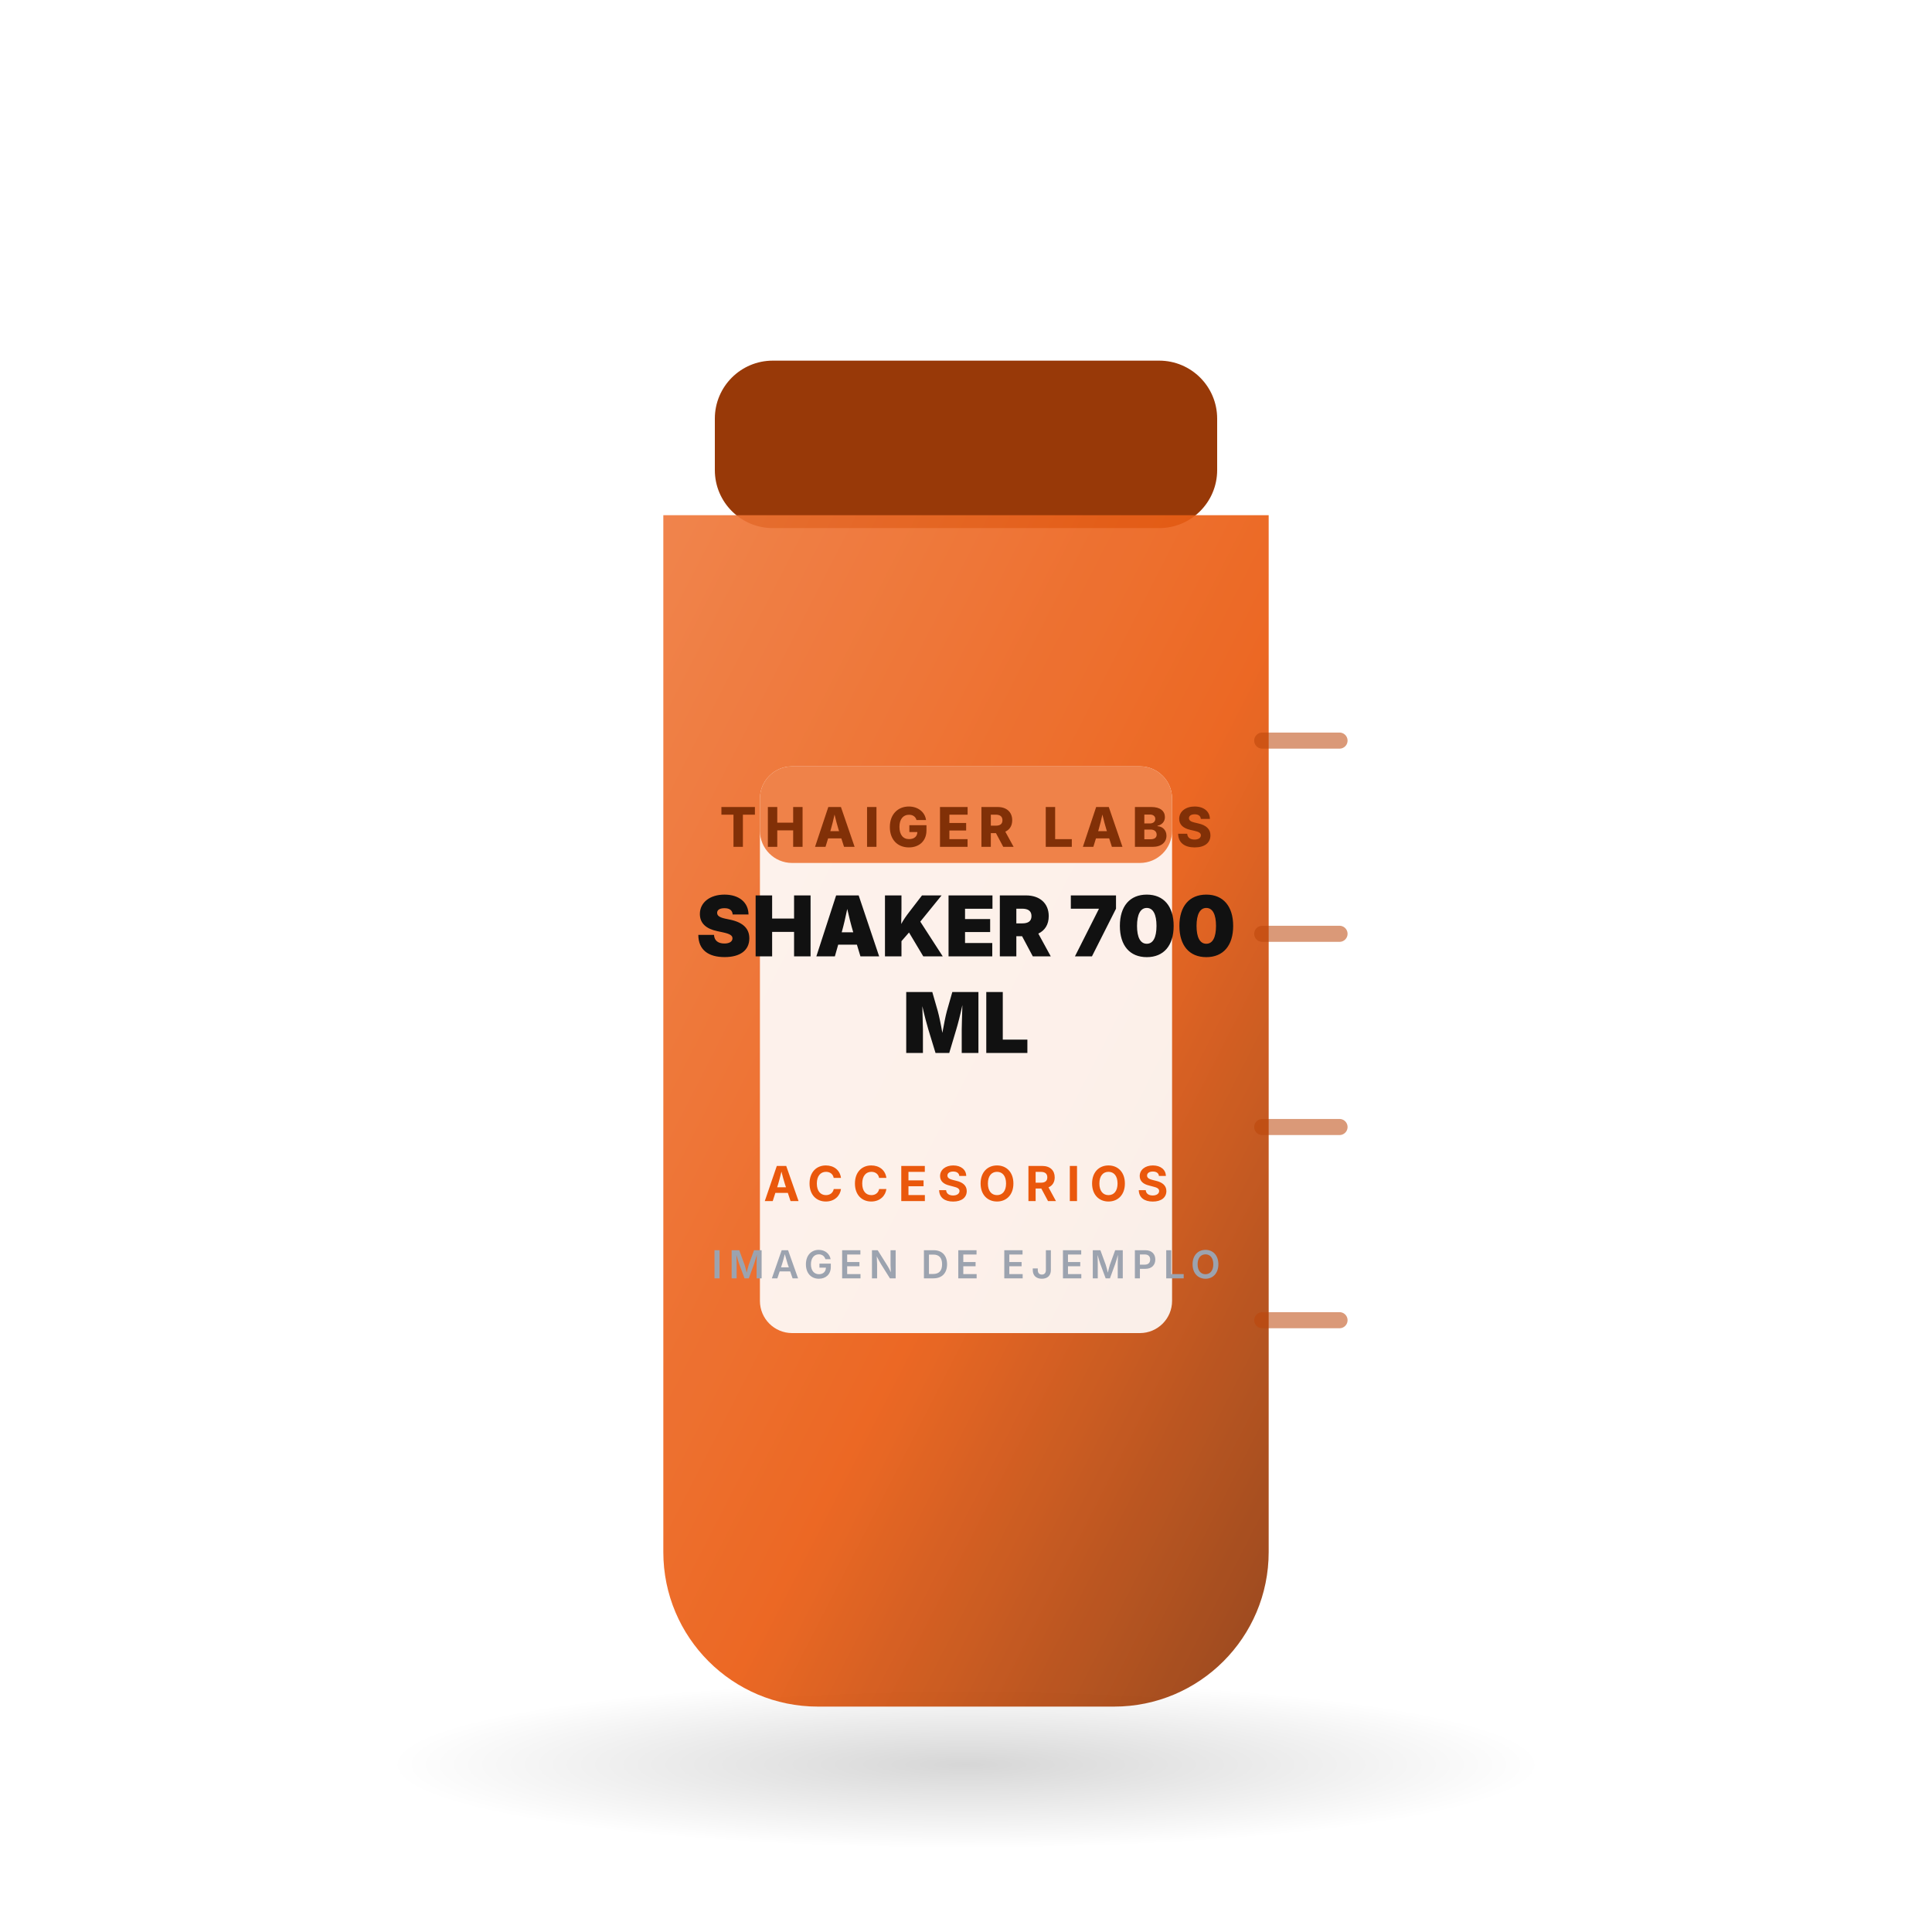
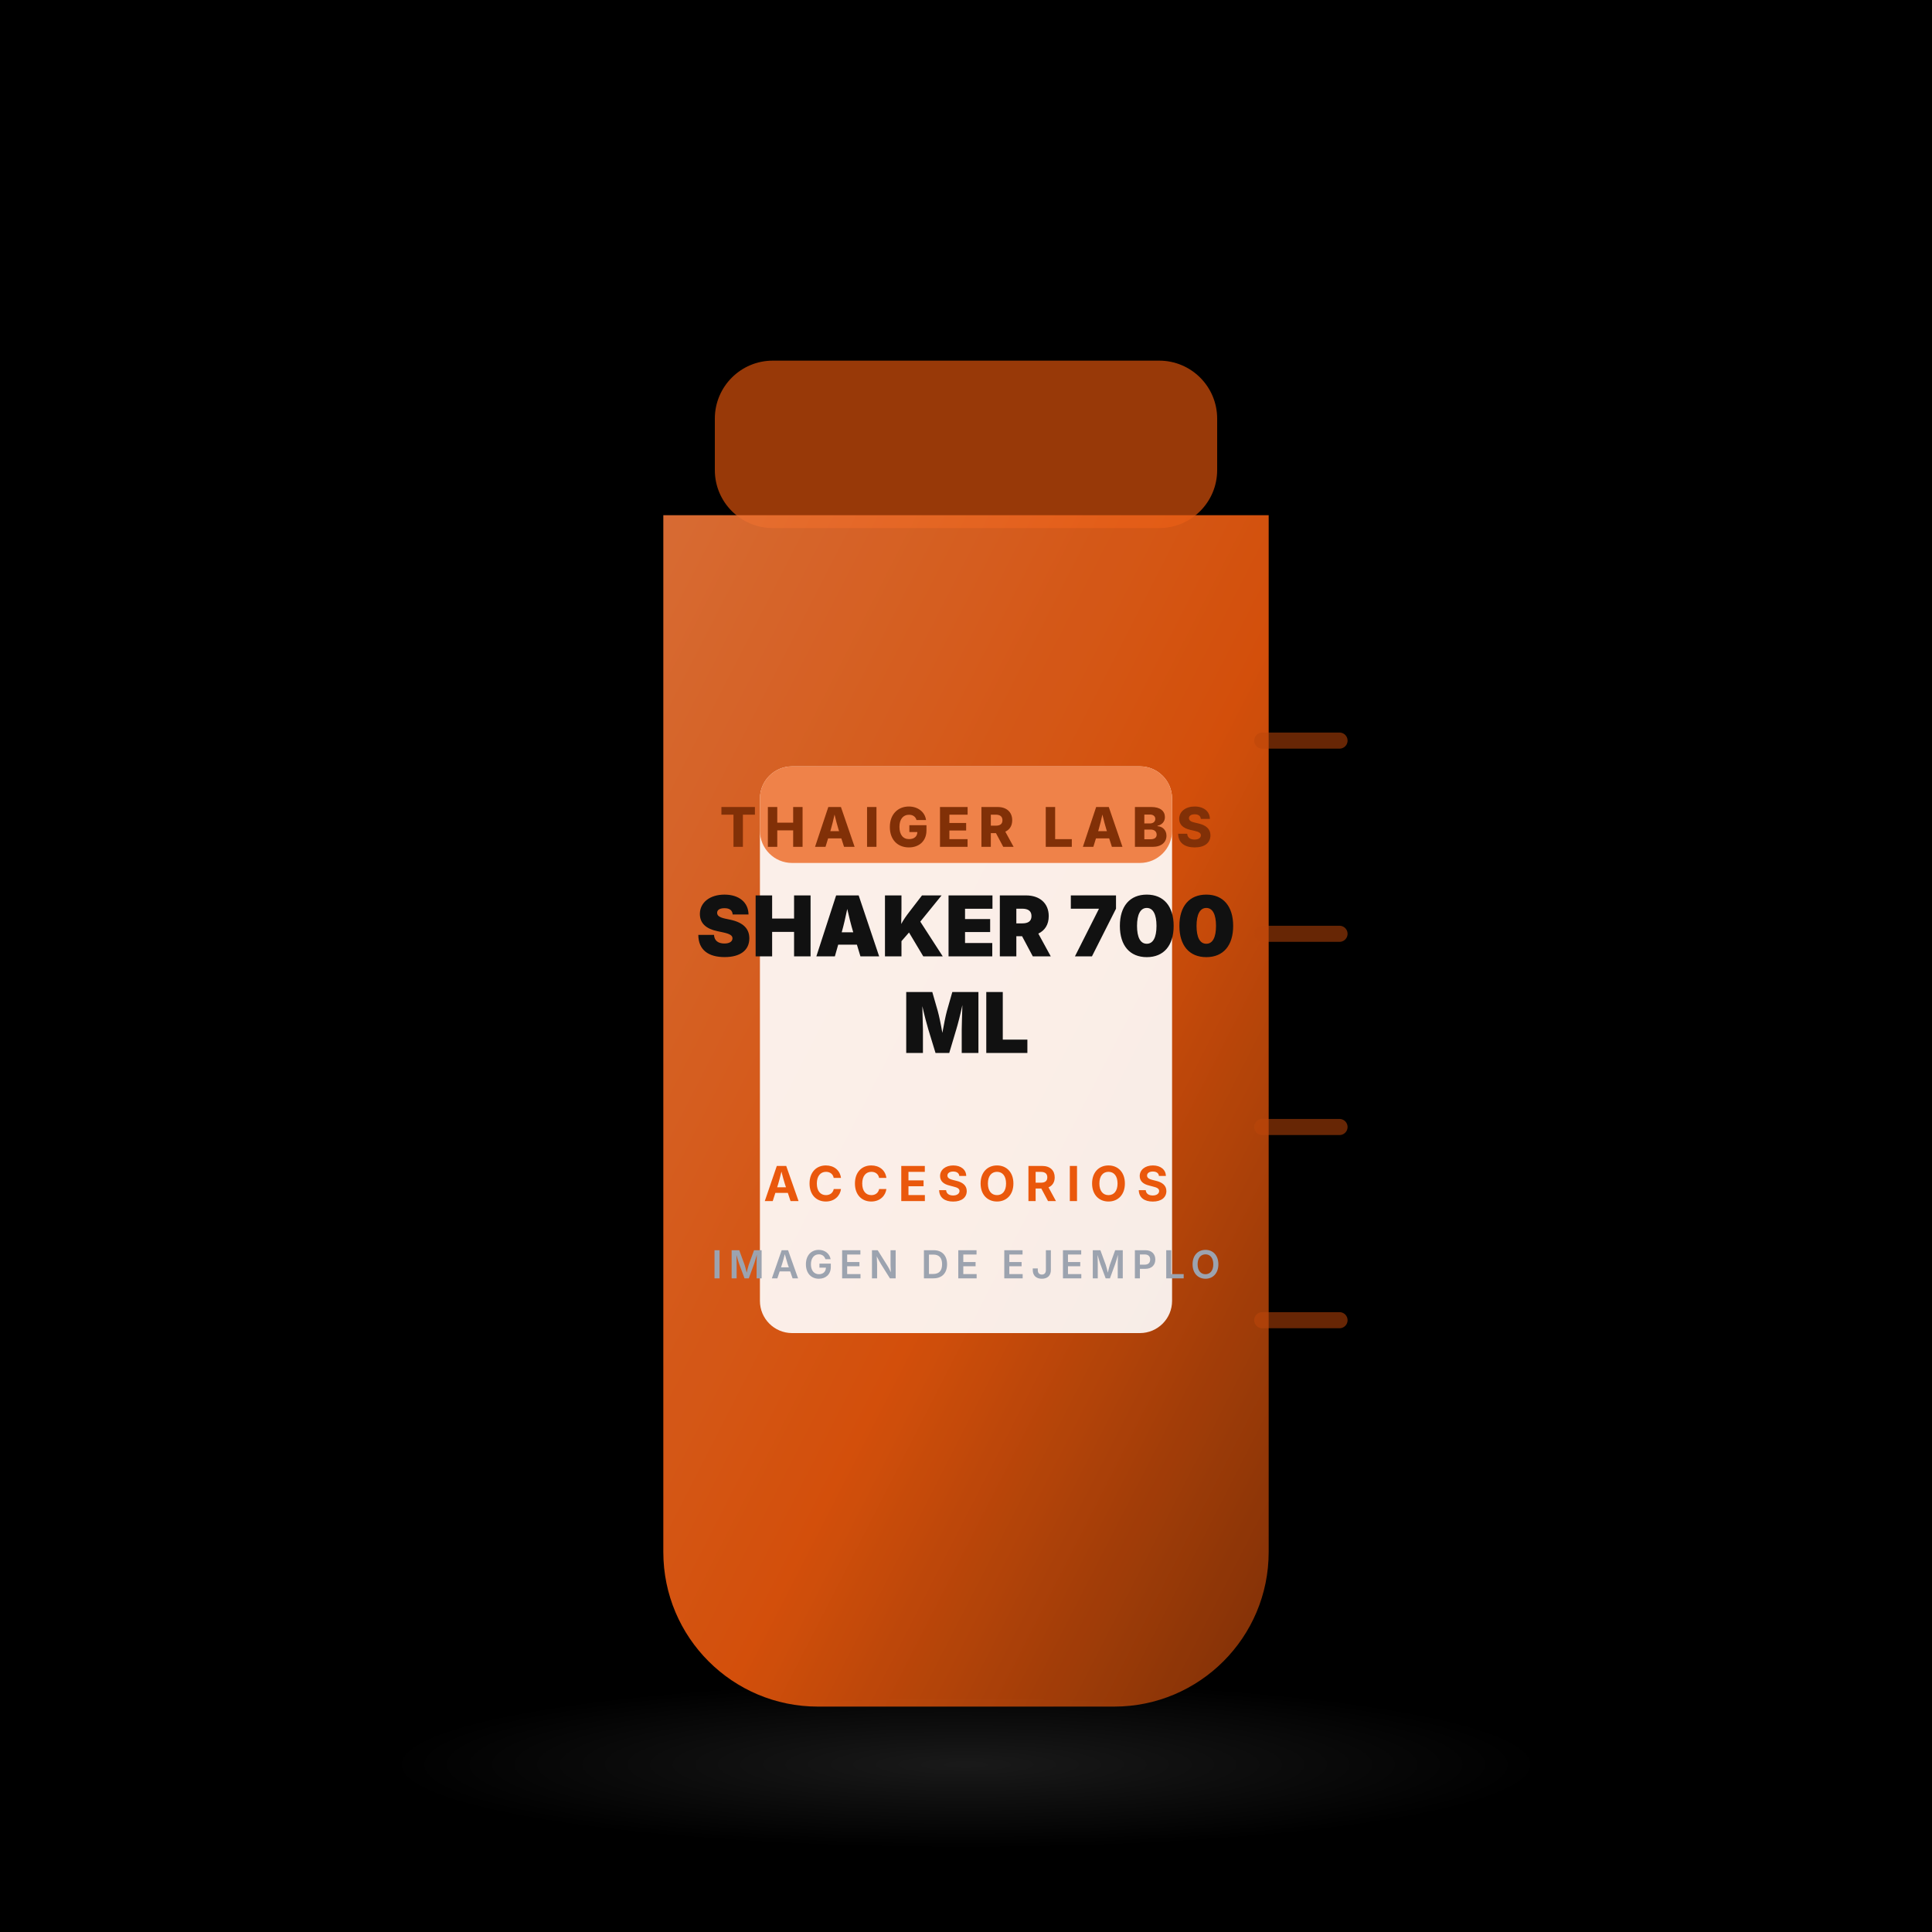
<svg xmlns="http://www.w3.org/2000/svg" viewBox="0 0 600 600" width="600" height="600" role="img" aria-label="Shaker Thaiger 700 ml">
  <defs>
    <linearGradient id="cuerpo" x1="0" y1="0" x2="1" y2="1">
      <stop offset="0%" stop-color="#ee7638" />
      <stop offset="55%" stop-color="#ea580c" />
      <stop offset="100%" stop-color="#8c3507" />
    </linearGradient>
    <radialGradient id="piso" cx="0.5" cy="0.5" r="0.5">
-       <stop offset="0%" stop-color="#000000" stop-opacity="0.16" />
-       <stop offset="100%" stop-color="#000000" stop-opacity="0" />
+       <stop offset="0%" stop-color="#ffffff" stop-opacity="0.10" />
+       <stop offset="100%" stop-color="#ffffff" stop-opacity="0" />
    </radialGradient>
  </defs>
-   <rect width="600" height="600" fill="#ffffff" />
+   <rect width="600" height="600" fill="#000000" />
  <ellipse cx="300" cy="548" rx="180" ry="26" fill="url(#piso)" />
  <rect x="222" y="112" width="156" height="52" rx="18" fill="#983908" />
  <path d="M206 160 h188 v322 a48 48 0 0 1 -48 48 h-92 a48 48 0 0 1 -48 -48 z" fill="url(#cuerpo)" opacity="0.9" />
  <rect x="236" y="238" width="128" height="176" rx="10" fill="#ffffff" opacity="0.9" />
  <rect x="236" y="238" width="128" height="30" rx="10" fill="#ef8249" />
  <g stroke="#bb460a" stroke-width="5" stroke-linecap="round" opacity="0.55">
    <line x1="392" y1="230" x2="416" y2="230" />
    <line x1="392" y1="290" x2="416" y2="290" />
    <line x1="392" y1="350" x2="416" y2="350" />
    <line x1="392" y1="410" x2="416" y2="410" />
  </g>
  <text x="300" y="263" text-anchor="middle" font-family="Inter, Arial, Helvetica, sans-serif" font-size="17" font-weight="800" letter-spacing="2.5" fill="#813007">THAIGER LABS</text>
  <text x="300" y="297" text-anchor="middle" font-family="Inter, Arial, Helvetica, sans-serif" font-size="26" font-weight="900" fill="#111111">SHAKER 700</text>
  <text x="300" y="327" text-anchor="middle" font-family="Inter, Arial, Helvetica, sans-serif" font-size="26" font-weight="900" fill="#111111">ML</text>
  <text x="300" y="373" text-anchor="middle" font-family="Inter, Arial, Helvetica, sans-serif" font-size="15" font-weight="700" letter-spacing="3" fill="#ea580c">ACCESORIOS</text>
  <text x="300" y="397" text-anchor="middle" font-family="Inter, Arial, Helvetica, sans-serif" font-size="12" font-weight="600" letter-spacing="2" fill="#9ca3af">IMAGEN DE EJEMPLO</text>
</svg>
